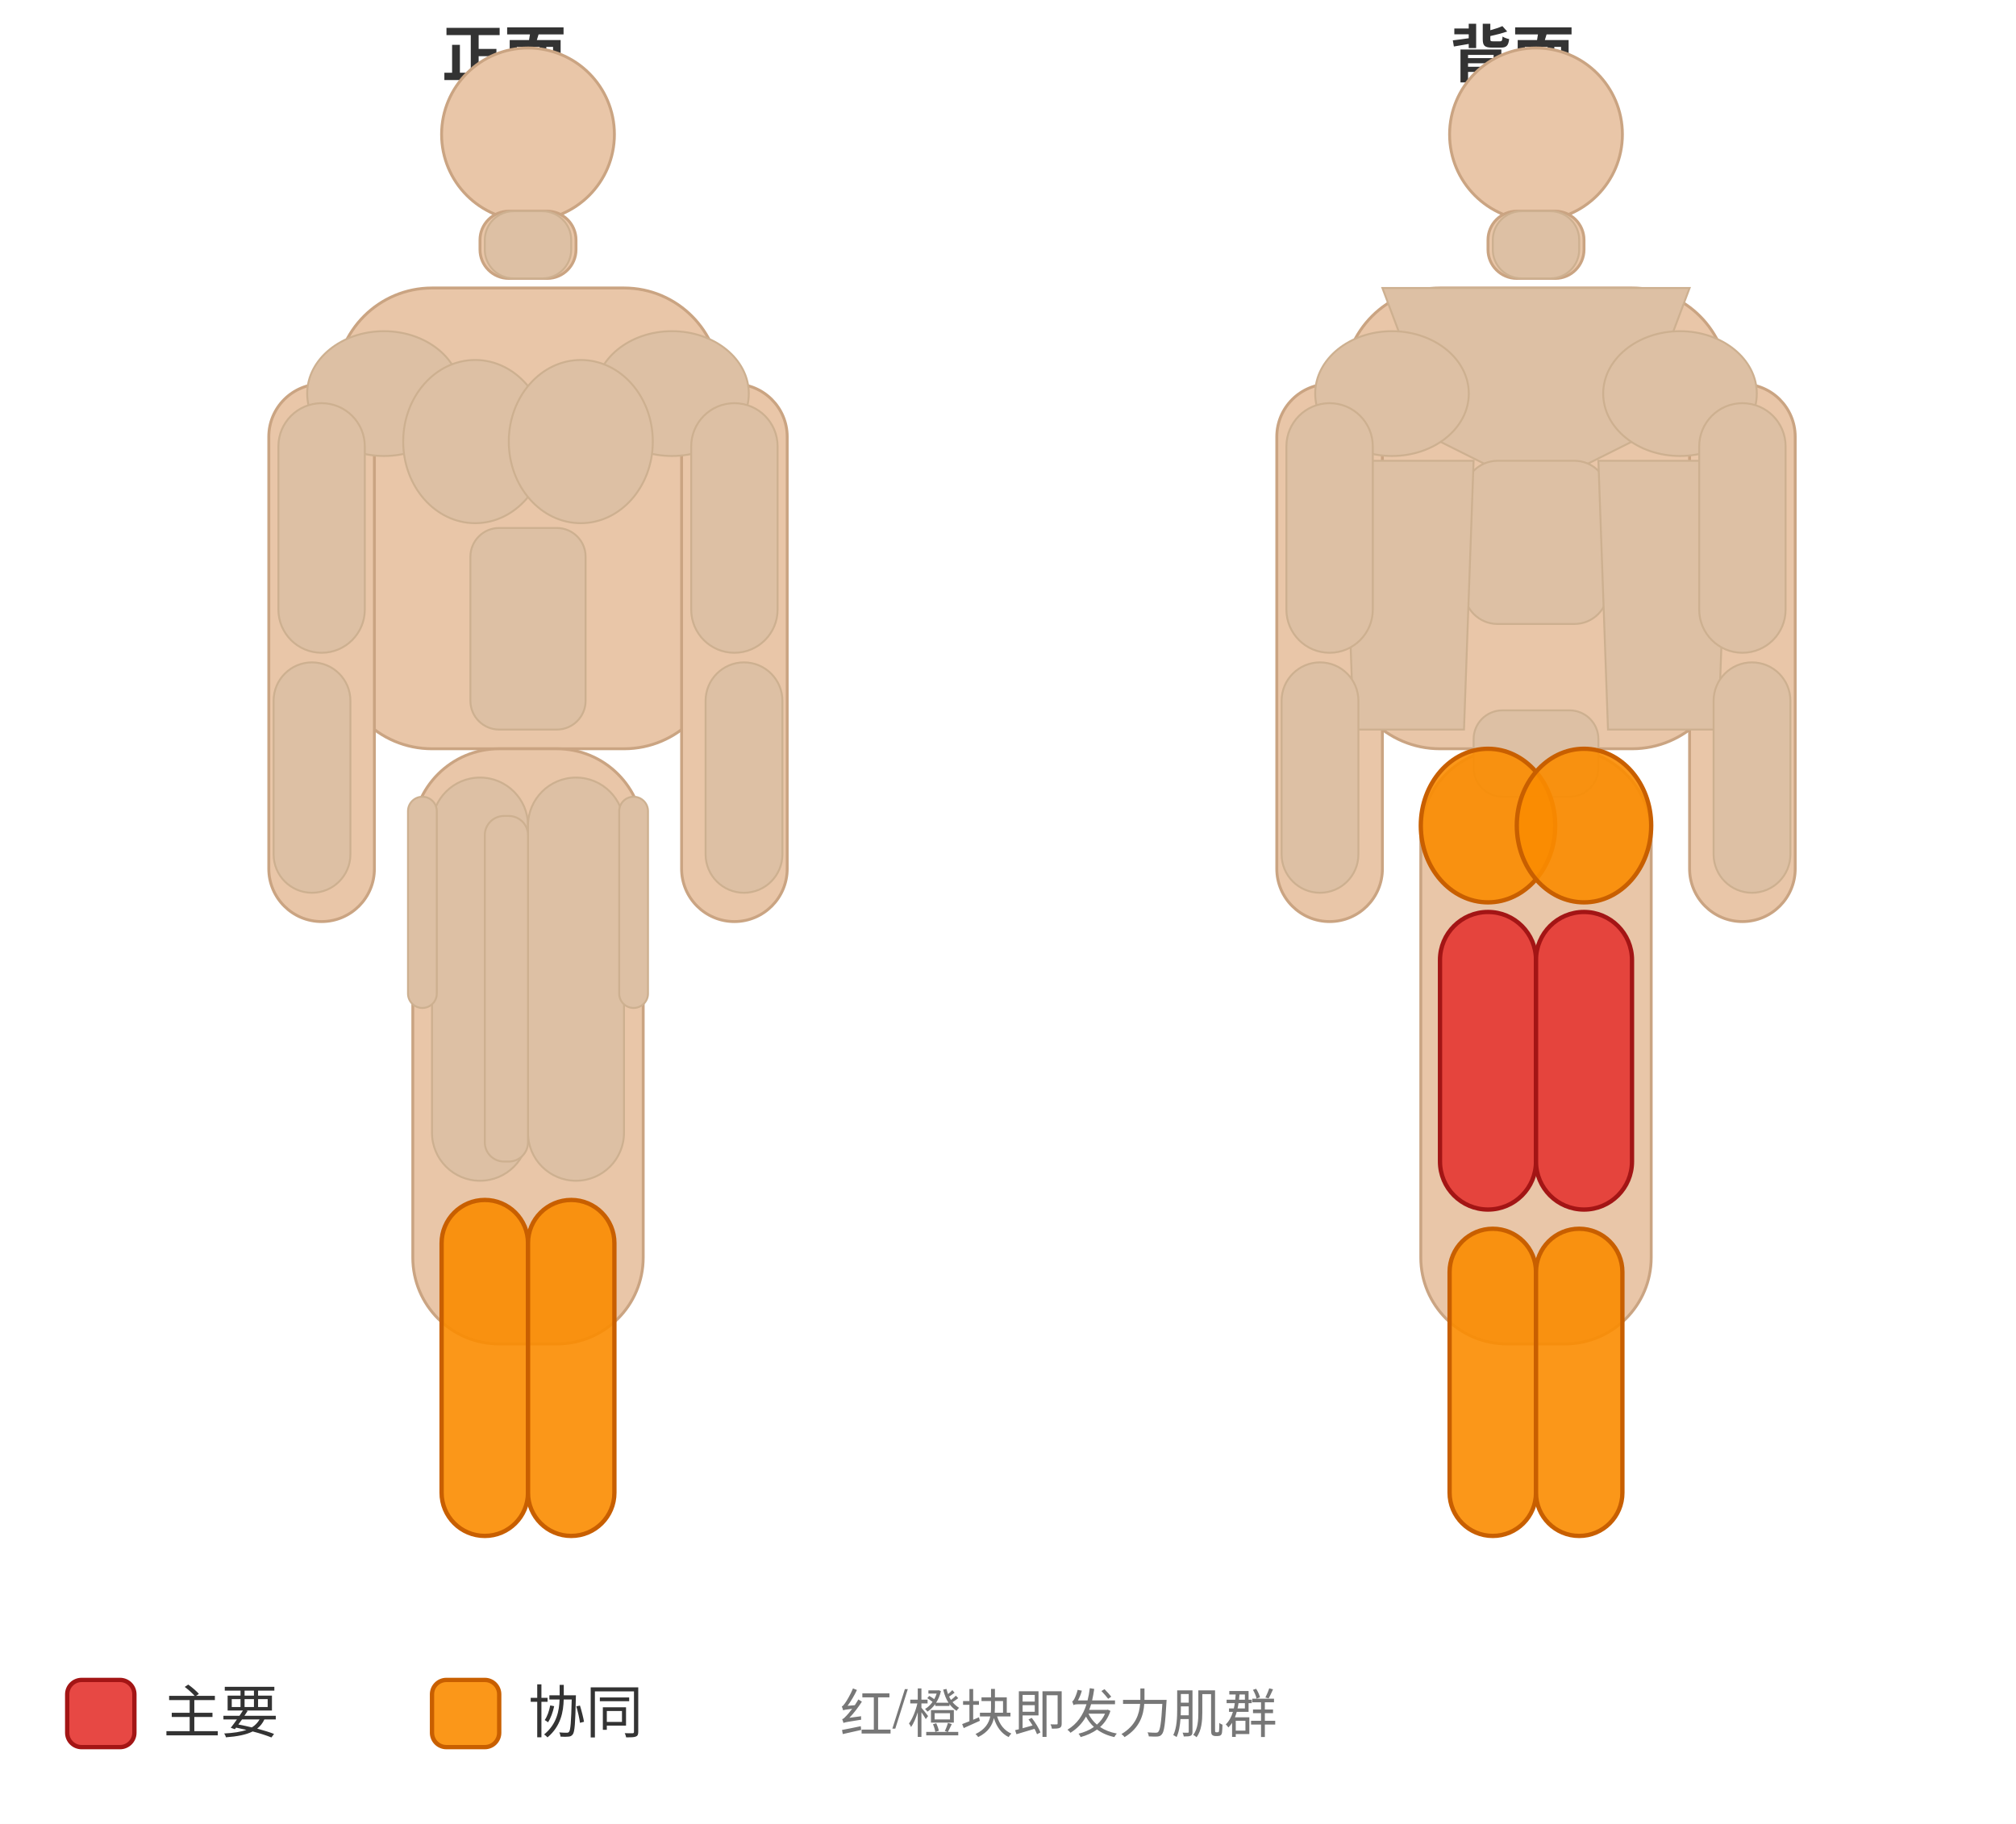
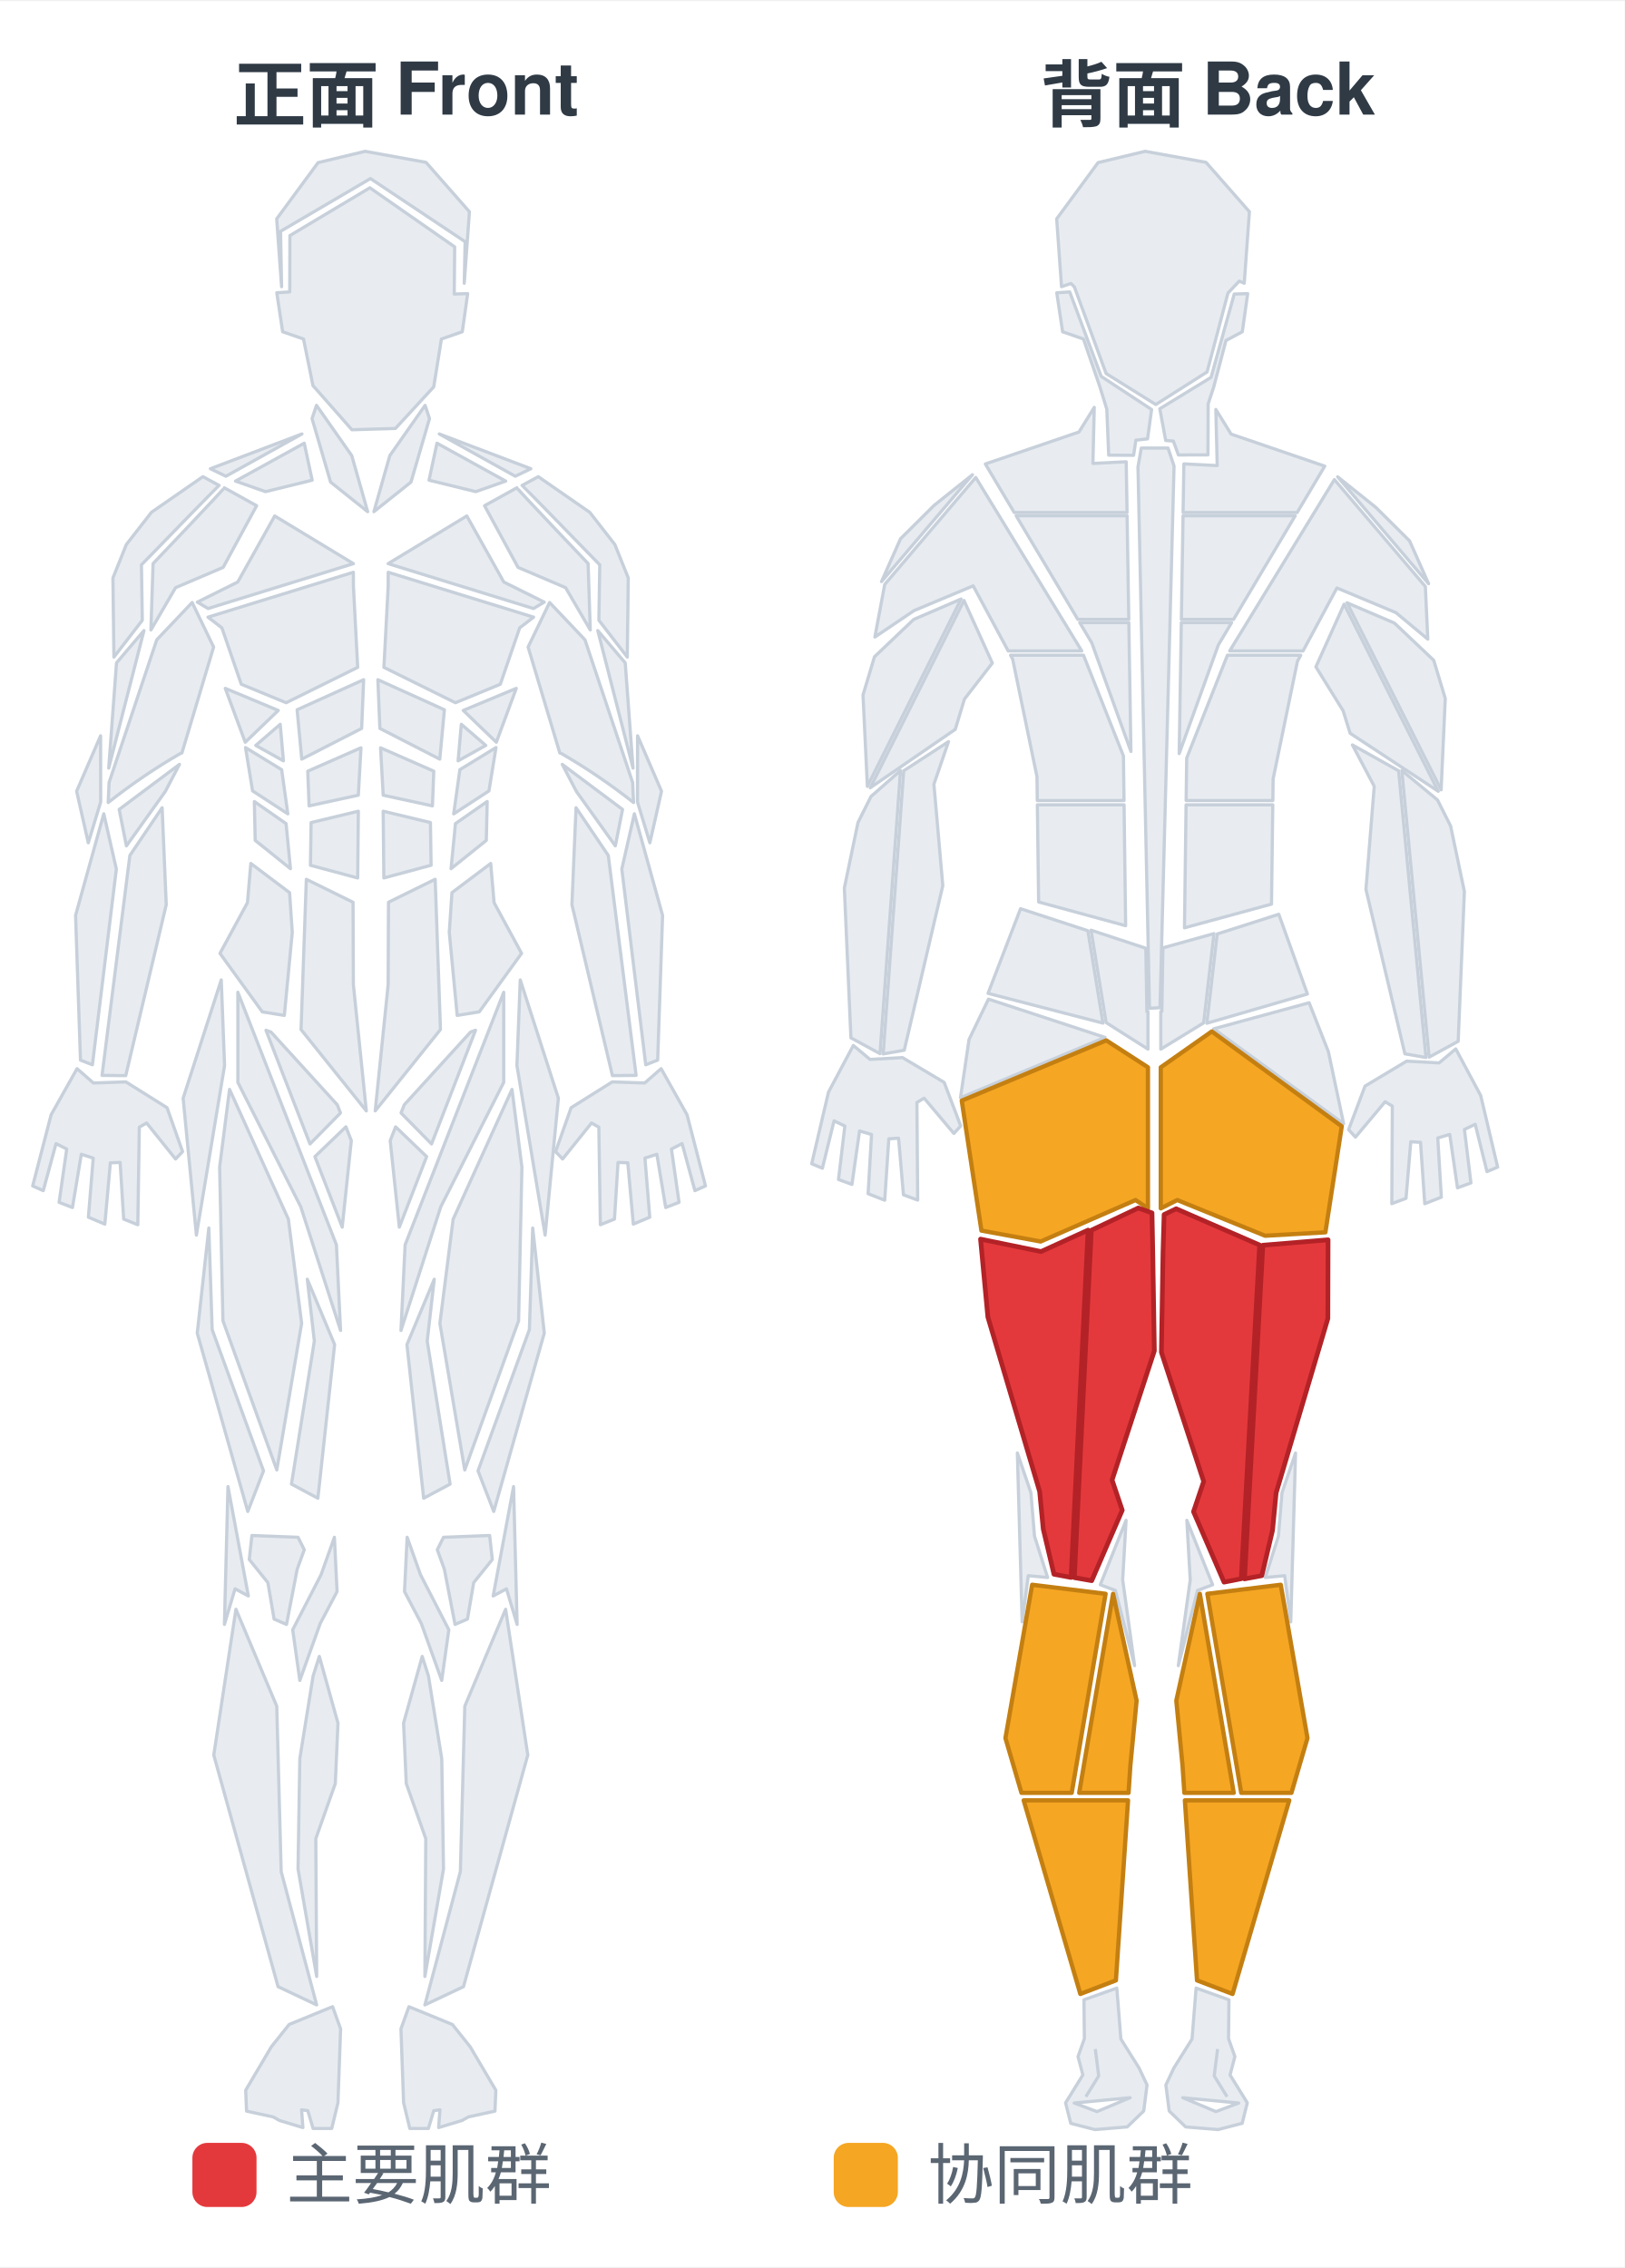
- <svg xmlns="http://www.w3.org/2000/svg" viewBox="0 0 420 380" width="420" height="380" font-family="-apple-system,Segoe UI,Helvetica,Arial,sans-serif">
-   <rect width="420" height="380" fill="#ffffff" />
-   <text x="105" y="16" font-size="13" font-weight="700" text-anchor="middle" fill="#333">正面</text>
-   <text x="315" y="16" font-size="13" font-weight="700" text-anchor="middle" fill="#333">背面</text>
-   <g transform="translate(10,0)">
-     <circle fill="#e9c6a8" stroke="#caa482" stroke-width="0.6" cx="100" cy="28" r="18" />
-     <rect fill="#e9c6a8" stroke="#caa482" stroke-width="0.6" x="90" y="44" width="20" height="14" rx="6" />
-     <rect fill="#e9c6a8" stroke="#caa482" stroke-width="0.6" x="60" y="60" width="80" height="96" rx="20" />
-     <rect fill="#e9c6a8" stroke="#caa482" stroke-width="0.6" x="46" y="80" width="22" height="112" rx="11" />
-     <rect fill="#e9c6a8" stroke="#caa482" stroke-width="0.6" x="132" y="80" width="22" height="112" rx="11" />
-     <rect fill="#e9c6a8" stroke="#caa482" stroke-width="0.6" x="76" y="156" width="48" height="124" rx="18" />
-     <rect fill="#ddc0a4" stroke="#cdb090" stroke-width="0.4" x="91" y="44" width="18" height="14" rx="6" />
-     <ellipse fill="#ddc0a4" stroke="#cdb090" stroke-width="0.4" cx="70" cy="82" rx="16" ry="13" />
-     <ellipse fill="#ddc0a4" stroke="#cdb090" stroke-width="0.4" cx="130" cy="82" rx="16" ry="13" />
-     <ellipse fill="#ddc0a4" stroke="#cdb090" stroke-width="0.4" cx="89" cy="92" rx="15" ry="17" />
-     <ellipse fill="#ddc0a4" stroke="#cdb090" stroke-width="0.4" cx="111" cy="92" rx="15" ry="17" />
-     <rect fill="#ddc0a4" stroke="#cdb090" stroke-width="0.4" x="48" y="84" width="18" height="52" rx="9" />
-     <rect fill="#ddc0a4" stroke="#cdb090" stroke-width="0.4" x="134" y="84" width="18" height="52" rx="9" />
-     <rect fill="#ddc0a4" stroke="#cdb090" stroke-width="0.4" x="47" y="138" width="16" height="48" rx="8" />
-     <rect fill="#ddc0a4" stroke="#cdb090" stroke-width="0.4" x="137" y="138" width="16" height="48" rx="8" />
-     <rect fill="#ddc0a4" stroke="#cdb090" stroke-width="0.4" x="88" y="110" width="24" height="42" rx="6" />
-     <rect fill="#ddc0a4" stroke="#cdb090" stroke-width="0.4" x="80" y="162" width="20" height="84" rx="10" />
-     <rect fill="#ddc0a4" stroke="#cdb090" stroke-width="0.4" x="100" y="162" width="20" height="84" rx="10" />
-     <rect fill="#ddc0a4" stroke="#cdb090" stroke-width="0.4" x="91" y="170" width="9" height="72" rx="4" />
-     <rect fill="#ddc0a4" stroke="#cdb090" stroke-width="0.4" x="75" y="166" width="6" height="44" rx="3" />
-     <rect fill="#ddc0a4" stroke="#cdb090" stroke-width="0.4" x="119" y="166" width="6" height="44" rx="3" />
-     <rect fill="#fb8c00" fill-opacity="0.9" stroke="#c85f00" stroke-width="0.9" x="82" y="250" width="18" height="70" rx="9" />
-     <rect fill="#fb8c00" fill-opacity="0.9" stroke="#c85f00" stroke-width="0.9" x="100" y="250" width="18" height="70" rx="9" />
+ <svg xmlns="http://www.w3.org/2000/svg" viewBox="0 0 76 106" width="260" height="363" role="img" font-family="-apple-system,BlinkMacSystemFont,Segoe UI,Helvetica,Arial,sans-serif">
+   <rect width="76" height="106" fill="#ffffff" />
+   <text x="19" y="5.6" font-size="3.4" font-weight="600" text-anchor="middle" fill="#2f3a45">正面 Front</text>
+   <text x="56.5" y="5.6" font-size="3.4" font-weight="600" text-anchor="middle" fill="#2f3a45">背面 Back</text>
+   <g transform="translate(1.5,7)">
+     <path d="m 11.672,6.359 -0.048,-2.591 4.206,-2.468 4.428,2.954 -0.041,1.944 0.242,-3.345 -2.031,-2.311 -2.845,-0.516 -2.204,0.529 -1.936,2.631 z" fill="#e8ecf1" stroke="#c7d0da" stroke-width="0.15" stroke-linejoin="round" />
+     <path d="m 19.749,6.703 0.02,-2.207 -3.967,-2.764 -3.741,2.236 -0.006,2.635 -0.607,0.04 0.274,1.824 0.976,0.339 0.442,2.18 1.822,2.066 2.035,-0.061 1.792,-1.944 0.36,-2.241 0.976,-0.339 0.252,-1.784 z" fill="#e8ecf1" stroke="#c7d0da" stroke-width="0.15" stroke-linejoin="round" />
+     <path d="m 13.305,11.911 1.65,2.352 0.744,2.622 -1.735,-1.384 -0.866,-2.971 z" fill="#e8ecf1" stroke="#c7d0da" stroke-width="0.15" stroke-linejoin="round" />
+     <path d="m 18.385,11.911 -1.65,2.352 -0.745,2.622 1.735,-1.384 0.866,-2.971 z" fill="#e8ecf1" stroke="#c7d0da" stroke-width="0.15" stroke-linejoin="round" />
+     <path d="m 19.048,13.248 3.557,1.979 0.727,-0.351 z m -0.107,0.433 -0.371,1.731 2.185,0.536 1.401,-0.494 z" fill="#e8ecf1" stroke="#c7d0da" stroke-width="0.15" stroke-linejoin="round" />
+     <path d="m 22.922,15.657 0.758,-0.41 2.408,1.668 1.174,1.507 0.627,1.563 -0.046,3.702 -1.328,-1.722 0.041,-2.594 -0.488,-0.5 c 0,0 -3.098,-3.191 -3.144,-3.214 z m -0.241,0.109 c -0.001,0.052 3.33,3.547 3.33,3.547 l 0.101,3.104 -1.154,-1.978 -2.225,-0.948 -1.566,-2.885 z" fill="#e8ecf1" stroke="#c7d0da" stroke-width="0.15" stroke-linejoin="round" />
+     <path d="m 12.625,13.248 -3.557,1.979 -0.727,-0.351 z m 0.107,0.433 0.371,1.731 -2.185,0.536 -1.401,-0.494 z" fill="#e8ecf1" stroke="#c7d0da" stroke-width="0.15" stroke-linejoin="round" />
+     <path d="m 8.75,15.657 -0.758,-0.41 -2.408,1.668 -1.174,1.507 -0.627,1.563 0.046,3.702 1.328,-1.722 -0.041,-2.594 0.488,-0.5 c 0,0 3.098,-3.191 3.144,-3.214 z m 0.241,0.109 c 0.002,0.052 -3.33,3.547 -3.33,3.547 l -0.101,3.104 1.154,-1.978 2.225,-0.948 1.566,-2.885 z" fill="#e8ecf1" stroke="#c7d0da" stroke-width="0.15" stroke-linejoin="round" />
+     <path d="m 27.622,30.815 -0.338,1.705 -1.819,-2.544 -0.663,-1.269 z m -2.853,-2.61 c -0.026,-0.014 -0.054,-0.025 -0.082,-0.032 l -1.483,-4.955 1.005,-2.084 1.655,1.745 2.23,6.677 0.042,0.937 c -1.065,-0.842 -2.19,-1.607 -3.364,-2.288 z m 1.694,-5.757 1.649,6.434 -0.365,-4.923 z" fill="#e8ecf1" stroke="#c7d0da" stroke-width="0.15" stroke-linejoin="round" />
+     <path d="m 26.955,32.969 1.301,10.289 -1.108,0.01 -1.894,-7.996 0.192,-4.537 z m 1.22,-1.95 -0.587,2.586 1.119,9.156 0.558,-0.217 0.23,-6.77 z" fill="#e8ecf1" stroke="#c7d0da" stroke-width="0.15" stroke-linejoin="round" />
+     <path d="m 4.075,30.815 0.338,1.705 1.819,-2.544 0.663,-1.269 z m 2.853,-2.61 c 0.026,-0.014 0.054,-0.025 0.082,-0.032 l 1.483,-4.955 -1.005,-2.084 -1.655,1.745 -2.23,6.677 -0.042,0.937 c 1.065,-0.842 2.19,-1.607 3.364,-2.288 z m -1.694,-5.757 -1.649,6.434 0.365,-4.923 z" fill="#e8ecf1" stroke="#c7d0da" stroke-width="0.15" stroke-linejoin="round" />
+     <path d="m 4.575,32.969 -1.301,10.289 1.108,0.01 1.894,-7.996 -0.192,-4.537 z m -1.22,-1.95 0.587,2.586 -1.119,9.156 -0.558,-0.217 -0.23,-6.77 z" fill="#e8ecf1" stroke="#c7d0da" stroke-width="0.15" stroke-linejoin="round" />
+     <path d="m 20.337,17.085 1.729,3.091 1.890,0.94 -0.5,0.3 -6.8, -2.1 z" fill="#e8ecf1" stroke="#c7d0da" stroke-width="0.15" stroke-linejoin="round" />
+     <path d="m 16.66,19.72 6.8,2.1 -0.65,0.5 -0.906,2.638 -2.1,0.865 -3.345,-1.655 0.2,-3.8 z" fill="#e8ecf1" stroke="#c7d0da" stroke-width="0.15" stroke-linejoin="round" />
+     <path d="m 11.351,17.085 -1.729,3.091 -1.890,0.94 0.5,0.3 6.8,-2.1 z" fill="#e8ecf1" stroke="#c7d0da" stroke-width="0.15" stroke-linejoin="round" />
+     <path d="m 15.03,19.72 -6.8,2.1 0.65,0.5 0.906,2.638 2.1,0.865 3.346,-1.655 -0.2,-3.8 z" fill="#e8ecf1" stroke="#c7d0da" stroke-width="0.15" stroke-linejoin="round" />
+     <path d="m 19.642,34.708 1.813,-1.365 0.157,1.833 1.286,2.373 -1.98,2.737 -1.031,0.166 -0.37,-3.888 z" fill="#e8ecf1" stroke="#c7d0da" stroke-width="0.15" stroke-linejoin="round" />
+     <path d="M 19.289,26.152 l -3.112 -1.406 0.094 2.28 2.801 1.436 z M 21.224,27.820 l -1.294 0.721 0.15 -1.709 z M 20.171,26.183 l 2.48 -1.032 -0.934 2.521 z M 21.702,27.921 l -1.69 1.034 -0.289 2.068 1.65 -1.075 z" fill="#e8ecf1" stroke="#c7d0da" stroke-width="0.15" stroke-linejoin="round" />
+     <path d="M 18.791,29.025 l -0.062 1.624 -2.303 -0.5 -0.124 -2.217 z M 18.635,31.429 l 0.031 1.998 -2.21 0.594 -0.031 -3.123 z M 21.290,30.444 l -1.484 1.034 -0.206 2.109 1.649 -1.324 z" fill="#e8ecf1" stroke="#c7d0da" stroke-width="0.15" stroke-linejoin="round" />
+     <path d="m 12.046,34.708 -1.813,-1.365 -0.157,1.833 -1.286,2.374 1.98,2.736 1.031,0.166 0.371,-3.887 z" fill="#e8ecf1" stroke="#c7d0da" stroke-width="0.15" stroke-linejoin="round" />
+     <path d="m 15.636,44.92 -0.606,-5.912 -0.015,-3.849 -2.185,-1.075 -0.247,7.03 z" fill="#e8ecf1" stroke="#c7d0da" stroke-width="0.15" stroke-linejoin="round" />
+     <path d="m 16.052,44.919 0.606,-5.912 0.015,-3.849 2.184,-1.075 0.247,7.03 z" fill="#e8ecf1" stroke="#c7d0da" stroke-width="0.15" stroke-linejoin="round" />
+     <path d="m 12.399,26.152 3.112,-1.406 -0.094,2.28 -2.801,1.436 z m -1.935,1.669 1.294,0.721 -0.15,-1.709 z m 1.053,-1.637 -2.479,-1.033 0.934,2.521 z m -1.532,1.737 1.69,1.034 0.289,2.067 -1.649,-1.075 z" fill="#e8ecf1" stroke="#c7d0da" stroke-width="0.15" stroke-linejoin="round" />
+     <path d="M 12.897,29.025 l 0.062 1.624 2.303 -0.5 0.124 -2.217 z M 13.053,31.430 l -0.031 1.998 2.21 0.594 0.031 -3.123 z M 10.398,30.445 l 1.484 1.034 0.206 2.109 -1.65 -1.324 z" fill="#e8ecf1" stroke="#c7d0da" stroke-width="0.15" stroke-linejoin="round" />
+     <path d="m 14.404,45.04 0.022,-0.028 -0.149,-0.379 -3.102,-3.404 -0.233,-0.083 2.059,5.32 z m -1.173,2.018 1.277,3.299 0.426,-4.049 -0.252,-0.643 z" fill="#e8ecf1" stroke="#c7d0da" stroke-width="0.15" stroke-linejoin="round" />
+     <path d="m 17.284,45.04 -0.022,-0.028 0.149,-0.379 3.102,-3.404 0.232,-0.083 -2.058,5.32 z m 1.173,2.018 -1.277,3.299 -0.426,-4.048 0.252,-0.643 z" fill="#e8ecf1" stroke="#c7d0da" stroke-width="0.15" stroke-linejoin="round" />
+     <path d="m 23.419,50.399 -0.155,4.751 -2.403,6.609 0.736,1.9 2.364,-8.344 z m -0.582,-11.608 -0.155,4.007 1.318,7.932 0.62,-6.403 z m -0.387,5.123 -2.752,6.073 -0.62,4.874 1.162,6.858 2.519,-6.981 0.155,-7.188 z" fill="#e8ecf1" stroke="#c7d0da" stroke-width="0.15" stroke-linejoin="round" />
+     <path d="m 22.063,39.37 v 4.214 l -2.946,5.825 -1.86,5.783 0.194,-4.007 z m -3.249,13.426 -0.065,0.155 -1.213,2.902 0.783,7.188 1.236,-0.661 -1.071,-6.693 z" fill="#e8ecf1" stroke="#c7d0da" stroke-width="0.15" stroke-linejoin="round" />
+     <path d="m 17.256,87.868 0.124,3.452 0.29,1.206 h 0.871 l 0.249,-0.832 0.291,-0.042 -0.062,0.832 1.099,-0.333 0.291,-0.166 1.244,-0.27 0.042,-0.977 -1.203,-2.037 -0.83,-1.04 -2.033,-0.832 z" fill="#e8ecf1" stroke="#c7d0da" stroke-width="0.15" stroke-linejoin="round" />
+     <path d="m 18.251,70.441 0.291,0.915 0.622,3.868 0.083,5.157 -0.871,5.033 0.041,-6.447 -0.912,-2.578 -0.126,-2.828 z m 1.992,2.329 -0.208,7.736 -1.659,6.239 1.805,-0.853 3.008,-10.836 -1.037,-6.821 z" fill="#e8ecf1" stroke="#c7d0da" stroke-width="0.15" stroke-linejoin="round" />
+     <path d="m 21.405,64.784 0.124,1.123 -0.871,1.082 -0.291,1.706 -0.581,0.249 -0.498,-2.579 -0.332,-0.915 0.291,-0.582 z m -3.859,0.083 0.622,1.747 1.327,2.579 -0.332,2.371 -0.954,-2.662 -0.787,-1.497 z m 4.978,-2.37 -0.954,5.116 0.622,-0.333 0.498,1.664 z" fill="#e8ecf1" stroke="#c7d0da" stroke-width="0.15" stroke-linejoin="round" />
+     <path d="m 8.269,50.399 0.155,4.751 2.403,6.61 -0.736,1.9 -2.364,-8.344 z m 0.581,-11.608 0.155,4.007 -1.318,7.932 -0.62,-6.403 z m 0.388,5.122 2.752,6.072 0.62,4.874 -1.162,6.858 -2.519,-6.982 -0.155,-7.188 z" fill="#e8ecf1" stroke="#c7d0da" stroke-width="0.15" stroke-linejoin="round" />
+     <path d="m 9.626,39.369 v 4.214 l 2.945,5.825 1.86,5.783 -0.194,-4.007 z m 3.249,13.426 0.065,0.155 1.213,2.902 -0.783,7.188 -1.236,-0.661 1.071,-6.693 z" fill="#e8ecf1" stroke="#c7d0da" stroke-width="0.15" stroke-linejoin="round" />
+     <path d="m 14.433,87.868 -0.124,3.452 -0.291,1.206 h -0.871 l -0.249,-0.832 -0.291,-0.042 0.062,0.832 -1.099,-0.333 -0.291,-0.166 -1.245,-0.27 -0.041,-0.977 1.203,-2.038 0.83,-1.04 2.033,-0.832 z" fill="#e8ecf1" stroke="#c7d0da" stroke-width="0.15" stroke-linejoin="round" />
+     <path d="m 13.438,70.441 -0.291,0.915 -0.622,3.868 -0.083,5.157 0.872,5.033 -0.042,-6.447 0.913,-2.578 0.124,-2.828 z m -1.992,2.329 0.207,7.736 1.66,6.239 -1.805,-0.853 -3.008,-10.836 1.037,-6.821 z" fill="#e8ecf1" stroke="#c7d0da" stroke-width="0.15" stroke-linejoin="round" />
+     <path d="m 10.284,64.784 -0.124,1.123 0.871,1.082 0.291,1.706 0.581,0.249 0.498,-2.579 0.332,-0.915 -0.291,-0.582 z m 3.859,0.083 -0.622,1.747 -1.328,2.579 0.332,2.371 0.954,-2.662 0.788,-1.496 z m -4.979,-2.371 0.954,5.116 -0.622,-0.333 -0.498,1.664 z" fill="#e8ecf1" stroke="#c7d0da" stroke-width="0.15" stroke-linejoin="round" />
+     <path d="m 3.205,27.37 0.005,3.094 -0.58,1.912 -0.545,-2.412 z" fill="#e8ecf1" stroke="#c7d0da" stroke-width="0.15" stroke-linejoin="round" />
+     <path d="m 4.39,43.563 -1.52,0.051 -0.766,-0.671 -1.213,2.158 -0.862,3.329 0.494,0.221 0.598,-2.202 0.5,0.254 -0.356,2.494 0.624,0.243 0.414,-2.492 0.558,0.179 -0.226,2.766 0.769,0.323 0.258,-2.868 0.458,-0.018 0.166,2.652 0.66,0.263 0.071,-4.566 0.342,-0.194 1.353,1.684 0.328,-0.344 -0.726,-2.055 z" fill="#e8ecf1" stroke="#c7d0da" stroke-width="0.15" stroke-linejoin="round" />
+     <path d="m 28.325,27.37 -0.005,3.094 0.58,1.912 0.545,-2.412 z" fill="#e8ecf1" stroke="#c7d0da" stroke-width="0.15" stroke-linejoin="round" />
+     <path d="m 27.14,43.563 1.52,0.051 0.766,-0.671 1.213,2.158 0.862,3.329 -0.494,0.221 -0.598,-2.202 -0.5,0.254 0.356,2.494 -0.624,0.243 -0.414,-2.492 -0.558,0.179 0.226,2.766 -0.769,0.323 -0.258,-2.868 -0.458,-0.018 -0.166,2.652 -0.66,0.263 -0.071,-4.566 -0.342,-0.194 -1.353,1.684 -0.328,-0.344 0.726,-2.055 z" fill="#e8ecf1" stroke="#c7d0da" stroke-width="0.15" stroke-linejoin="round" />
+     <path d="m 48.157,6.359 0.442,-0.15 0.161,0.164 1.482,4.048 2.324,1.451 2.4,-1.524 0.976,-3.69 0.528,-0.559 0.234,0.098 0.242,-3.345 -2.031,-2.311 -2.845,-0.516 -2.204,0.529 -1.936,2.631 z" fill="#e8ecf1" stroke="#c7d0da" stroke-width="0.15" stroke-linejoin="round" />
+     <path d="m 52.37,12.105 -2.358,-1.55 -1.471,-3.951 -0.607,0.04 0.274,1.824 0.976,0.339 0.761,2.216 0.33,1.068 0.089,2.149 1.164,0.008 0.106,-0.708 0.547,-0.061 z m 1.018,1.476 0.238,0.65 1.381,-0.004 0.01,-2.388 0.26,-0.791 0.572,-2.17 0.764,-0.41 0.252,-1.784 -0.629,0.019 -1.085,3.9 -2.397,1.467 0.277,1.485 z" fill="#e8ecf1" stroke="#c7d0da" stroke-width="0.15" stroke-linejoin="round" />
+     <path d="M 49.625,14.629 L 49.688,12.005 L 48.974,13.157 L 44.594,14.654 L 45.945,16.925 L 51.222,16.925 L 51.183,14.550 Z" fill="#e8ecf1" stroke="#c7d0da" stroke-width="0.15" stroke-linejoin="round" />
+     <path d="M 46.034,17.075 L 48.920,21.925 L 51.303,21.925 L 51.224,17.075 Z" fill="#e8ecf1" stroke="#c7d0da" stroke-width="0.15" stroke-linejoin="round" />
+     <path d="M 49.009,22.075 L 49.572,23.022 L 51.403,28.104 L 51.305,22.075 Z" fill="#e8ecf1" stroke="#c7d0da" stroke-width="0.15" stroke-linejoin="round" />
+     <path d="M 55.439,14.729 L 55.376,12.104 L 56.090,13.256 L 60.470,14.754 L 59.179,16.925 L 53.844,16.925 L 53.881,14.649 Z" fill="#e8ecf1" stroke="#c7d0da" stroke-width="0.15" stroke-linejoin="round" />
+     <path d="M 59.089,17.075 L 56.204,21.925 L 53.763,21.925 L 53.842,17.075 Z" fill="#e8ecf1" stroke="#c7d0da" stroke-width="0.15" stroke-linejoin="round" />
+     <path d="M 56.114,22.075 L 55.492,23.121 L 53.661,28.203 L 53.761,22.075 Z" fill="#e8ecf1" stroke="#c7d0da" stroke-width="0.15" stroke-linejoin="round" />
+     <path d="M 44.144,15.285 L 39.888,20.286 L 39.426,22.749 L 41.263,21.510 L 44.025,20.355 L 45.663,23.400 L 49.103,23.400 Z" fill="#e8ecf1" stroke="#c7d0da" stroke-width="0.15" stroke-linejoin="round" />
+     <path d="M 42.201,16.586 L 40.626,18.152 L 39.736,20.156 L 43.992,15.155 Z" fill="#e8ecf1" stroke="#c7d0da" stroke-width="0.15" stroke-linejoin="round" />
+     <path d="M 45.771,23.600 L 45.872,23.789 L 47.009,29.286 L 47.023,30.400 L 51.080,30.400 L 51.053,28.314 L 49.185,23.600 Z" fill="#e8ecf1" stroke="#c7d0da" stroke-width="0.15" stroke-linejoin="round" />
+     <path d="M 47.026,30.600 L 47.086,35.145 L 51.156,36.255 L 51.082,30.600 Z" fill="#e8ecf1" stroke="#c7d0da" stroke-width="0.15" stroke-linejoin="round" />
+     <path d="M 62.863,16.686 L 64.438,18.251 L 65.328,20.255 L 61.073,15.254 Z" fill="#e8ecf1" stroke="#c7d0da" stroke-width="0.15" stroke-linejoin="round" />
+     <path d="M 60.921,15.384 L 65.176,20.385 L 65.290,22.849 L 63.801,21.609 L 61.039,20.454 L 59.455,23.400 L 56.022,23.400 Z" fill="#e8ecf1" stroke="#c7d0da" stroke-width="0.15" stroke-linejoin="round" />
+     <path d="M 59.347,23.600 L 59.192,23.888 L 58.055,29.385 L 58.042,30.400 L 53.986,30.400 L 54.012,28.413 L 55.918,23.600 Z" fill="#e8ecf1" stroke="#c7d0da" stroke-width="0.15" stroke-linejoin="round" />
+     <path d="M 58.039,30.600 L 57.979,35.245 L 53.908,36.354 L 53.983,30.600 Z" fill="#e8ecf1" stroke="#c7d0da" stroke-width="0.15" stroke-linejoin="round" />
+     <path d="M 43.593,21.039 L 44.920,23.967 L 43.615,25.653 L 43.186,27.069 L 39.209,29.802 Z" fill="#e8ecf1" stroke="#c7d0da" stroke-width="0.15" stroke-linejoin="round" />
+     <path d="M 43.459,20.972 L 39.075,29.735 L 38.871,25.461 L 39.407,23.674 L 41.242,21.927 Z" fill="#e8ecf1" stroke="#c7d0da" stroke-width="0.15" stroke-linejoin="round" />
+     <path d="M 40.717,42.425 l -1.518,0.086 -0.782,-0.653 -1.162,2.186 -0.784,3.348 0.499,0.209 0.546,-2.216 0.506,0.242 -0.298,2.502 0.629,0.229 0.355,-2.501 0.562,0.165 -0.161,2.771 0.777,0.305 0.191,-2.873 0.457,-0.029 0.228,2.648 0.666,0.248 -0.036,-4.567 0.337,-0.202 1.392,1.651 0.32,-0.351 -0.774,-2.037 z" fill="#e8ecf1" stroke="#c7d0da" stroke-width="0.15" stroke-linejoin="round" />
+     <path d="M 40.775,29.006 L 42.870,27.644 L 42.187,29.635 L 42.603,34.383 L 40.799,42.081 L 39.814,42.253 Z" fill="#e8ecf1" stroke="#c7d0da" stroke-width="0.15" stroke-linejoin="round" />
+     <path d="M 39.665,42.242 L 38.305,41.501 L 37.998,34.491 L 38.635,31.429 L 39.245,30.209 L 40.625,28.994 Z" fill="#e8ecf1" stroke="#c7d0da" stroke-width="0.15" stroke-linejoin="round" />
+     <path d="M 61.376,21.213 L 60.056,24.145 L 61.330,26.199 L 61.657,27.251 L 65.780,29.966 Z" fill="#e8ecf1" stroke="#c7d0da" stroke-width="0.15" stroke-linejoin="round" />
+     <path d="M 61.510,21.146 L 65.914,29.899 L 66.108,25.624 L 65.568,23.839 L 63.729,22.096 Z" fill="#e8ecf1" stroke="#c7d0da" stroke-width="0.15" stroke-linejoin="round" />
+     <path d="M 64.301,42.592 l 1.518,0.083 0.78,-0.655 1.167,2.183 0.792,3.346 -0.498,0.211 -0.551,-2.215 -0.505,0.243 0.304,2.501 -0.629,0.23 -0.361,-2.5 -0.562,0.167 0.168,2.77 -0.776,0.306 -0.197,-2.872 -0.457,-0.028 -0.222,2.648 -0.665,0.249 0.025,-4.567 -0.337,-0.201 -1.388,1.655 -0.321,-0.35 0.77,-2.039 z" fill="#e8ecf1" stroke="#c7d0da" stroke-width="0.15" stroke-linejoin="round" />
+     <path d="M 65.204,42.420 L 63.925,29.007 L 61.764,27.798 L 62.786,29.733 L 62.397,34.555 L 64.219,42.248 Z" fill="#e8ecf1" stroke="#c7d0da" stroke-width="0.15" stroke-linejoin="round" />
+     <path d="M 64.075,28.993 L 65.353,42.405 L 66.712,41.663 L 67.002,34.653 L 66.358,31.591 L 65.745,30.373 Z" fill="#e8ecf1" stroke="#c7d0da" stroke-width="0.15" stroke-linejoin="round" />
+     <path d="m 51.734,14.789 0.539,25.331 0.49,-0.03 0.657,-25.339 -0.281,-0.842 -1.251,-4.9e-4 z" fill="#e8ecf1" stroke="#c7d0da" stroke-width="0.15" stroke-linejoin="round" />
+     <path d="M 52.100,37.310 L 49.537,36.465 L 50.244,40.788 L 52.200,42.030 L 52.200,40.270 L 52.150,40.280 Z" fill="#e8ecf1" stroke="#c7d0da" stroke-width="0.15" stroke-linejoin="round" />
+     <path d="M 49.389,36.490 L 46.240,35.460 L 44.720,39.420 L 50.096,40.812 Z" fill="#e8ecf1" stroke="#c7d0da" stroke-width="0.15" stroke-linejoin="round" />
+     <path d="M 52.800,42.030 L 52.800,40.270 L 52.850,40.260 L 52.900,37.290 L 55.289,36.625 L 54.805,40.801 Z" fill="#e8ecf1" stroke="#c7d0da" stroke-width="0.15" stroke-linejoin="round" />
+     <path d="M 55.439,36.643 L 55.980,36.470 L 58.320,35.720 L 59.660,39.450 L 54.955,40.819 Z" fill="#e8ecf1" stroke="#c7d0da" stroke-width="0.15" stroke-linejoin="round" />
+     <path d="M 50.191,41.481 L 44.740,39.690 L 43.830,41.580 L 43.431,44.301 Z" fill="#e8ecf1" stroke="#c7d0da" stroke-width="0.15" stroke-linejoin="round" />
+     <path d="M 50.249,41.619 L 43.489,44.439 L 44.410,50.520 L 47.180,51.030 L 51.620,49.090 L 52.200,49.480 L 52.200,42.880 Z" fill="#f5a623" stroke="#c47f11" stroke-width="0.2" stroke-linejoin="round" />
+     <path d="M 55.274,41.079 L 61.354,45.519 L 60.640,42.150 L 59.740,39.860 Z" fill="#e8ecf1" stroke="#c7d0da" stroke-width="0.15" stroke-linejoin="round" />
+     <path d="M 55.186,41.201 L 52.800,42.880 L 52.800,49.480 L 53.570,49.090 L 57.680,50.760 L 60.500,50.600 L 61.266,45.641 Z" fill="#f5a623" stroke="#c47f11" stroke-width="0.2" stroke-linejoin="round" />
+     <path d="m 51.176,64.074 -1.206,3.015 0.707,0.266 0.898,3.518 -0.558,-4.012 z m -5.085,-3.15 0.634,1.861 0.168,2.033 0.613,1.931 -0.906,-0.085 -0.285,2.16 z" fill="#e8ecf1" stroke="#c7d0da" stroke-width="0.15" stroke-linejoin="round" />
+     <path d="m 54.019,64.074 1.206,3.015 -0.707,0.266 -0.898,3.518 0.558,-4.012 z m 5.085,-3.15 -0.634,1.861 -0.168,2.033 -0.613,1.931 0.906,-0.085 0.285,2.16 z" fill="#e8ecf1" stroke="#c7d0da" stroke-width="0.15" stroke-linejoin="round" />
+     <path d="M 50.568,67.512 L 51.669,72.509 L 51.379,75.532 L 51.292,76.825 L 48.983,76.825 Z" fill="#f5a623" stroke="#c47f11" stroke-width="0.2" stroke-linejoin="round" />
+     <path d="M 50.218,67.512 L 48.633,76.825 L 46.283,76.825 L 45.533,74.263 L 46.783,67.088 Z" fill="#f5a623" stroke="#c47f11" stroke-width="0.2" stroke-linejoin="round" />
+     <path d="M 46.386,77.175 L 51.269,77.175 L 50.701,85.598 L 49.037,86.233 Z" fill="#f5a623" stroke="#c47f11" stroke-width="0.2" stroke-linejoin="round" />
+     <path d="M 54.628,67.512 L 53.526,72.509 L 53.816,75.532 L 53.903,76.825 L 56.213,76.825 Z" fill="#f5a623" stroke="#c47f11" stroke-width="0.2" stroke-linejoin="round" />
+     <path d="M 54.978,67.512 L 56.563,76.825 L 58.912,76.825 L 59.662,74.263 L 58.412,67.088 Z" fill="#f5a623" stroke="#c47f11" stroke-width="0.2" stroke-linejoin="round" />
+     <path d="M 53.927,77.175 L 58.810,77.175 L 56.158,86.233 L 54.495,85.598 Z" fill="#f5a623" stroke="#c47f11" stroke-width="0.2" stroke-linejoin="round" />
+     <path d="M 50.933,88.341 l 0.852,1.358 0.372,0.792 -0.156,1.218 -0.77,0.744 -1.512,0.125 -1.13,-0.292 -0.242,-0.959 0.808,-1.304 -0.226,-0.86 0.297,-0.842 -0.019,-1.815 1.536,-0.548 z m -1.196,0.468 0.159,1.258 -0.602,0.974 m -0.544,0.295 1.065,0.401 1.553,-0.651 z" fill="#e8ecf1" stroke="#c7d0da" stroke-width="0.15" stroke-linejoin="round" />
+     <path d="M 49.550,50.504 L 51.751,49.461 L 52.389,49.692 L 52.424,51.499 L 52.499,56.145 L 50.521,62.188 L 50.997,63.602 L 49.569,66.897 L 48.755,66.754 Z" fill="#e4393c" stroke="#b32226" stroke-width="0.22" stroke-linejoin="round" />
+     <path d="M 49.400,50.496 L 48.605,66.746 L 47.803,66.596 L 47.302,64.480 L 47.133,62.723 L 44.712,54.565 L 44.369,50.918 L 47.200,51.500 Z" fill="#e4393c" stroke="#b32226" stroke-width="0.22" stroke-linejoin="round" />
+     <path d="M 54.262,88.341 l -0.852,1.358 -0.372,0.792 0.156,1.218 0.77,0.744 1.512,0.125 1.13,-0.292 0.242,-0.959 -0.808,-1.304 0.226,-0.86 -0.297,-0.842 0.019,-1.815 -1.536,-0.548 z m 1.196,0.468 -0.159,1.258 0.602,0.974 m 0.544,0.295 -1.065,0.401 -1.553,-0.651 z" fill="#e8ecf1" stroke="#c7d0da" stroke-width="0.15" stroke-linejoin="round" />
+     <path d="M 57.425,51.196 L 56.565,66.806 L 55.759,66.965 L 54.331,63.670 L 54.807,62.256 L 52.829,56.213 L 52.904,51.567 L 52.956,49.769 L 53.520,49.498 Z" fill="#e4393c" stroke="#b32226" stroke-width="0.22" stroke-linejoin="round" />
+     <path d="M 57.575,51.204 L 60.625,50.950 L 60.616,54.633 L 58.195,62.791 L 58.026,64.547 L 57.525,66.663 L 56.715,66.814 Z" fill="#e4393c" stroke="#b32226" stroke-width="0.22" stroke-linejoin="round" />
  </g>
-   <g transform="translate(220,0)">
-     <circle fill="#e9c6a8" stroke="#caa482" stroke-width="0.6" cx="100" cy="28" r="18" />
-     <rect fill="#e9c6a8" stroke="#caa482" stroke-width="0.6" x="90" y="44" width="20" height="14" rx="6" />
-     <rect fill="#e9c6a8" stroke="#caa482" stroke-width="0.6" x="60" y="60" width="80" height="96" rx="20" />
-     <rect fill="#e9c6a8" stroke="#caa482" stroke-width="0.6" x="46" y="80" width="22" height="112" rx="11" />
-     <rect fill="#e9c6a8" stroke="#caa482" stroke-width="0.6" x="132" y="80" width="22" height="112" rx="11" />
-     <rect fill="#e9c6a8" stroke="#caa482" stroke-width="0.6" x="76" y="156" width="48" height="124" rx="18" />
-     <rect fill="#ddc0a4" stroke="#cdb090" stroke-width="0.4" x="91" y="44" width="18" height="14" rx="6" />
-     <polygon fill="#ddc0a4" stroke="#cdb090" stroke-width="0.4" points="68,60 132,60 120,92 100,102 80,92" />
-     <ellipse fill="#ddc0a4" stroke="#cdb090" stroke-width="0.4" cx="70" cy="82" rx="16" ry="13" />
-     <ellipse fill="#ddc0a4" stroke="#cdb090" stroke-width="0.4" cx="130" cy="82" rx="16" ry="13" />
-     <rect fill="#ddc0a4" stroke="#cdb090" stroke-width="0.4" x="85" y="96" width="30" height="34" rx="7" />
-     <polygon fill="#ddc0a4" stroke="#cdb090" stroke-width="0.4" points="60,96 87,96 85,152 62,152" />
-     <polygon fill="#ddc0a4" stroke="#cdb090" stroke-width="0.4" points="113,96 140,96 138,152 115,152" />
-     <rect fill="#ddc0a4" stroke="#cdb090" stroke-width="0.4" x="87" y="148" width="26" height="18" rx="6" />
-     <rect fill="#ddc0a4" stroke="#cdb090" stroke-width="0.4" x="48" y="84" width="18" height="52" rx="9" />
-     <rect fill="#ddc0a4" stroke="#cdb090" stroke-width="0.4" x="134" y="84" width="18" height="52" rx="9" />
-     <rect fill="#ddc0a4" stroke="#cdb090" stroke-width="0.4" x="47" y="138" width="16" height="48" rx="8" />
-     <rect fill="#ddc0a4" stroke="#cdb090" stroke-width="0.4" x="137" y="138" width="16" height="48" rx="8" />
-     <ellipse fill="#fb8c00" fill-opacity="0.9" stroke="#c85f00" stroke-width="0.9" cx="90" cy="172" rx="14" ry="16" />
-     <ellipse fill="#fb8c00" fill-opacity="0.9" stroke="#c85f00" stroke-width="0.9" cx="110" cy="172" rx="14" ry="16" />
-     <rect fill="#e53935" fill-opacity="0.92" stroke="#a31515" stroke-width="0.9" x="80" y="190" width="20" height="62" rx="10" />
-     <rect fill="#e53935" fill-opacity="0.92" stroke="#a31515" stroke-width="0.9" x="100" y="190" width="20" height="62" rx="10" />
-     <rect fill="#fb8c00" fill-opacity="0.9" stroke="#c85f00" stroke-width="0.9" x="82" y="256" width="18" height="64" rx="9" />
-     <rect fill="#fb8c00" fill-opacity="0.9" stroke="#c85f00" stroke-width="0.9" x="100" y="256" width="18" height="64" rx="9" />
-   </g>
-   <rect x="14" y="350" width="14" height="14" rx="3" fill="#e53935" fill-opacity="0.92" stroke="#a31515" stroke-width="0.9" />
-   <text x="34" y="361" font-size="12" fill="#333">主要</text>
-   <rect x="90" y="350" width="14" height="14" rx="3" fill="#fb8c00" fill-opacity="0.9" stroke="#c85f00" stroke-width="0.9" />
-   <text x="110" y="361" font-size="12" fill="#333">协同</text>
-   <text x="175" y="361" font-size="11" fill="#777">红/橙块即发力肌群</text>
+   <rect x="9" y="100.2" width="3" height="3" rx="0.7" fill="#e4393c" />
+   <text x="13.4" y="102.8" font-size="3.1" fill="#5b6673">主要肌群</text>
+   <rect x="39" y="100.2" width="3" height="3" rx="0.7" fill="#f5a623" />
+   <text x="43.4" y="102.8" font-size="3.1" fill="#5b6673">协同肌群</text>
</svg>
